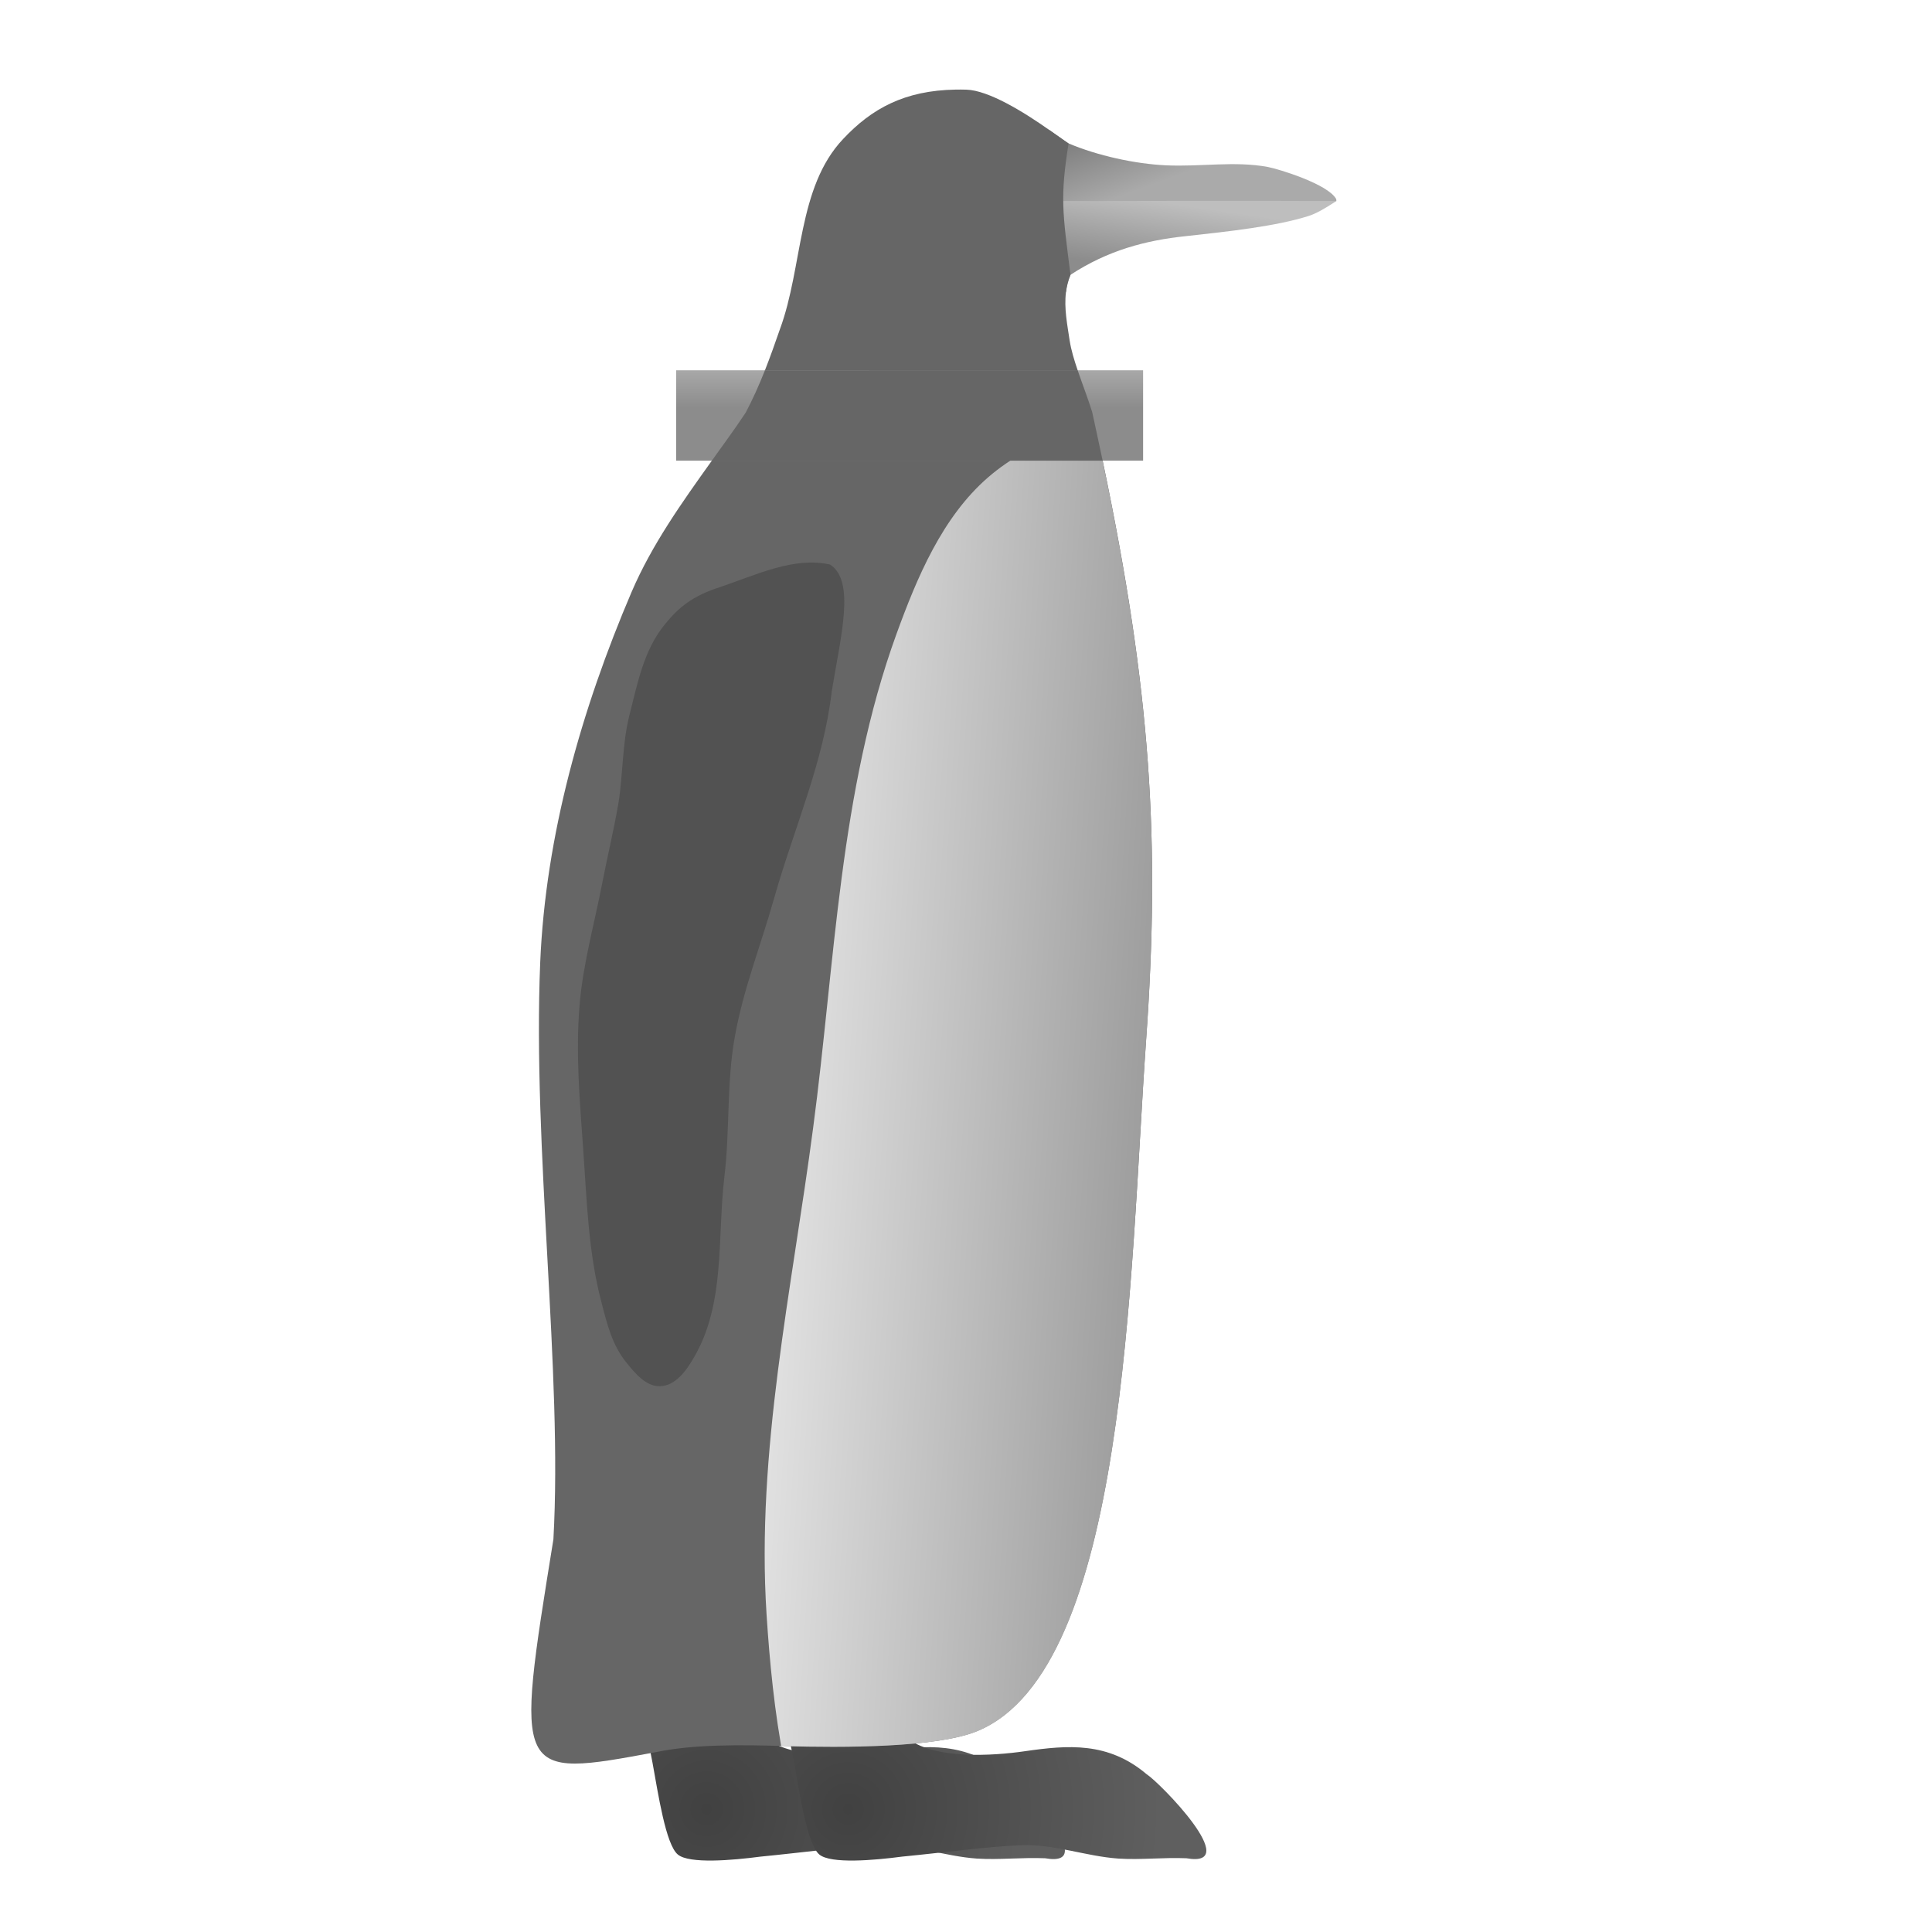
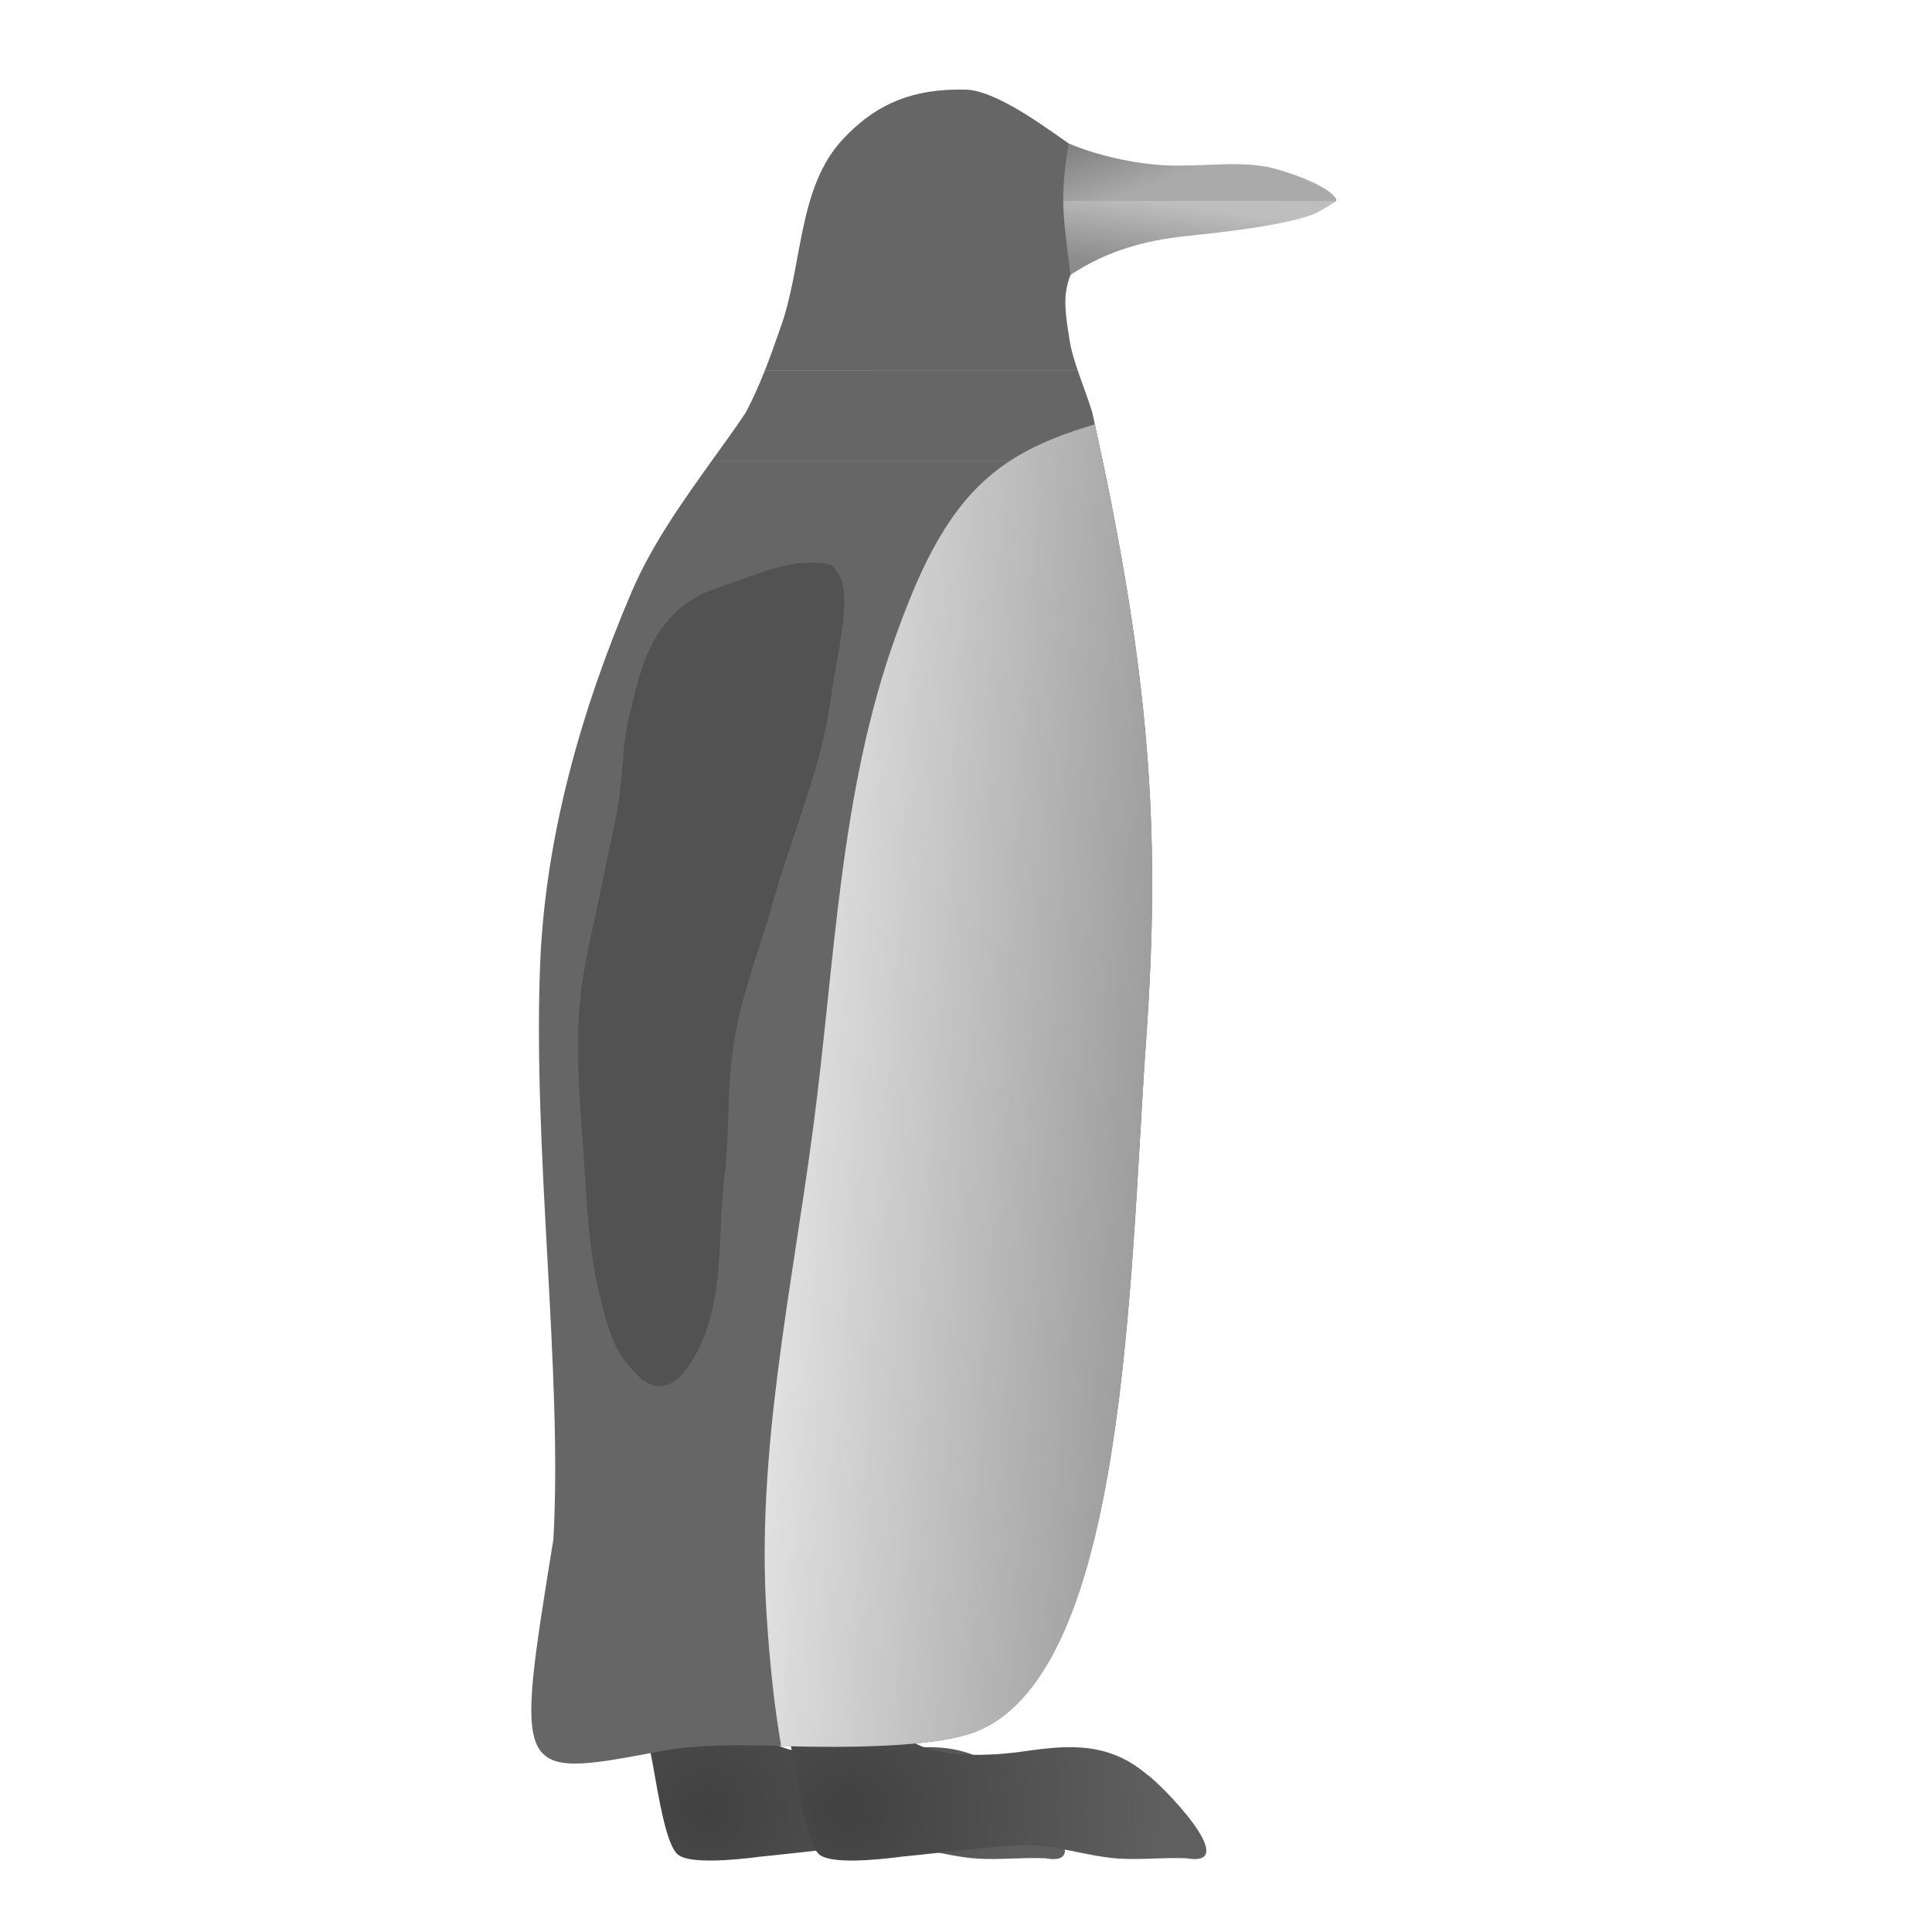
<svg xmlns="http://www.w3.org/2000/svg" xmlns:xlink="http://www.w3.org/1999/xlink" version="1.2" viewBox="0 0 1200 1200" width="1200" height="1200" id="svg62">
  <defs id="defs42">
    <linearGradient id="linearGradient1082" x1="451.8" y1="164.6" x2="457.9" y2="122.3" gradientUnits="userSpaceOnUse" spreadMethod="pad">
      <stop offset="0" stop-color="#8c8c8c" id="stop1078" />
      <stop offset="1" stop-color="#bebebe" id="stop1080" />
    </linearGradient>
    <linearGradient id="linearGradient1076" x1="451.8" y1="164.6" x2="457.9" y2="122.3" gradientUnits="userSpaceOnUse" spreadMethod="pad">
      <stop offset="0" stop-color="#8c8c8c" id="stop1072" />
      <stop offset="1" stop-color="#bebebe" id="stop1074" />
    </linearGradient>
    <linearGradient id="linearGradient1070" x1="451.8" y1="164.6" x2="457.9" y2="122.3" gradientUnits="userSpaceOnUse">
      <stop offset="0" stop-color="#8c8c8c" id="stop1066" />
      <stop offset="1" stop-color="#bebebe" id="stop1068" />
    </linearGradient>
    <linearGradient id="linearGradient1016" x1="451.8" y1="164.6" x2="457.9" y2="122.3" gradientUnits="userSpaceOnUse">
      <stop offset="0" stop-color="#8c8c8c" id="stop1012" />
      <stop offset="1" stop-color="#bebebe" id="stop1014" />
    </linearGradient>
    <radialGradient id="g1" cx="158.9" cy="1118.1" r="194.7" gradientUnits="userSpaceOnUse">
      <stop offset="0" stop-color="#414141" id="stop4" />
      <stop offset="1" stop-color="#5e5e5e" id="stop6" />
    </radialGradient>
    <linearGradient id="g2" x1="451.8" y1="164.6" x2="457.9" y2="122.3" gradientUnits="userSpaceOnUse" xlink:href="#linearGradient1082">
      <stop offset="0" stop-color="#8c8c8c" id="stop9" />
      <stop offset="1" stop-color="#bebebe" id="stop11" />
    </linearGradient>
    <linearGradient id="g3" x1="467.1" y1="45.9" x2="483.8" y2="91.7" gradientUnits="userSpaceOnUse">
      <stop offset="0" stop-color="#787878" id="stop14" />
      <stop offset="1" stop-color="#aaaaaa" id="stop16" />
    </linearGradient>
    <radialGradient id="g4" cx="246.8" cy="1118.1" r="194.6" gradientUnits="userSpaceOnUse">
      <stop offset="0" stop-color="#414141" id="stop19" />
      <stop offset="1" stop-color="#5f5f5f" id="stop21" />
    </radialGradient>
    <radialGradient id="g5" cx="343.9" cy="86.9" r="26.1" gradientUnits="userSpaceOnUse">
      <stop offset="0" stop-color="#ffffff" id="stop24" />
      <stop offset="1" stop-color="#969696" id="stop26" />
    </radialGradient>
    <radialGradient id="g6" cx="343.9" cy="86.5" r="14.1" gradientUnits="userSpaceOnUse">
      <stop offset="0" stop-color="#19191a" id="stop29" />
      <stop offset="1" stop-color="#4b4b4b" id="stop31" />
    </radialGradient>
    <clipPath clipPathUnits="userSpaceOnUse" id="cp1">
      <path d="m 181.09,250.08 c -25.66,38.95 -51.93,71.01 -68.81,111.11 -30.71,72.92 -53.51,151.35 -56.88,230.24 -4.69,116.1 13.78,254.56 8.02,358.16 -24.02,148.51 -26.24,149.16 64.37,133.04 23.31,-4.85 51.36,-4.5 79.93,-3.66 35.03,1.01 94.73,1.11 119.86,-9.51 92.7,-39.14 93.93,-283.24 104.28,-428.44 9.37,-131.64 2.39,-228.74 -33.62,-390.94 -42.17,3.69 -163.56,2.6 -217.15,0 z" id="path34" />
    </clipPath>
    <linearGradient id="g7" x1="150" y1="268.5" x2="513" y2="290.4" gradientUnits="userSpaceOnUse">
      <stop offset="0" stop-color="#fafafa" id="stop37" />
      <stop offset="1" stop-color="#8c8c8c" id="stop39" />
    </linearGradient>
-     <linearGradient xlink:href="#g2" id="linearGradient2490" gradientUnits="userSpaceOnUse" x1="446.746" y1="163.924" x2="446.746" y2="122.027" />
  </defs>
  <style id="style44">
		.s0 { fill: #525252 } 
		.s1 { fill: url(#g1) } 
		.s2 { fill: url(#g2) } 
		.s3 { fill: url(#g3) } 
		.s4 { fill: url(#g4) } 
		.s5 { fill: #666666 } 
		.s6 { fill: url(#g5) } 
		.s7 { fill: url(#g6) } 
		.s8 { fill: url(#g7) } 
	</style>
  <path id="Flipper_Back" class="s0" d="m 216.3,710.4 c 2.1,28.8 2.8,57.8 10.3,85.9 3,11.5 5.9,23.8 13.9,33.5 4.7,5.7 10.8,13.5 18.7,13.2 8.9,-0.3 14.9,-9.1 19,-15.9 17.7,-30.2 13,-67.3 17,-101.1 3.2,-26 1.2,-52.6 5.9,-78.4 4.6,-26.4 14.7,-51.7 22,-77.6 10.8,-38.5 27.7,-75.9 32.2,-115.5 5.2,-31.3 13.2,-61.6 -0.9,-70.8 -20,-4.7 -41.7,5.9 -61.5,12.6 -15.4,4.9 -23.3,11.3 -30.8,20.6 -12,14.6 -15.5,33.5 -20,51 -4,16.1 -3.4,32.8 -6.2,49 -2.4,15.1 -6.1,30 -8.9,44.9 -4.5,23 -10.9,45.6 -12.8,68.9 -2.1,26.4 0.2,53.2 2.1,79.7 z" transform="matrix(0.9999368,0,0,1.000004,280.0348,5.586516)" />
  <path id="Foot_Back" class="s1" d="m 125.3,1089.5 c 3.5,19.2 8.2,50.6 15.7,56.8 7.1,5.9 33.8,3.6 51.3,1.3 25.9,-2.5 53.9,-6.4 74.5,-7.1 20.3,-0.7 39.8,6.9 59.9,8.3 14.1,0.9 27.7,-0.8 42.4,-0.2 35.8,6.3 -17.1,-47.4 -24.6,-52.1 -24.1,-20.4 -49.2,-18.2 -75.7,-14.4 -20.7,3 -55.3,5 -72.1,-7.3 -7.7,-5.7 -10.7,-17.8 -13.6,-28.6 -10.4,-39.1 17.7,-90.3 6.5,-123.6 -9.7,-24.6 -21.9,-22.2 -37.7,-19.7 -23.4,3.6 -36.4,13.3 -44.7,30.2 -11.5,23.6 0,53.5 2.8,80 3,25.8 11.6,55.5 15.3,76.4 z" style="fill:url(#g1)" transform="matrix(0.9999368,0,0,1.000004,280.0348,5.586516)" />
  <path id="Beak_Lower" style="display:inline;fill:url(#g2)" class="s2" d="m 495.528,117.089 c -56.482,0.038 -103.256,2.331 -155.541,0.912 7.828,32.904 12.783,43.733 42.102,57.857 0.451,-3.605 1.31,-7.204 2.811,-10.758 23.2,-15.2 46.701,-21.4 71.501,-24 26.5,-2.9 56.201,-6.1 76.601,-12.6 5.8,-1.9 12.199,-6.101 16.999,-9.201 l -0.1,-1.299 c -18.713,-0.715 -36.743,-0.941 -54.373,-0.912 z" transform="matrix(0.9999368,0,0,1.000004,280.0348,5.586516)" />
  <path id="Beak_Upper" style="fill:url(#g3)" class="s3" d="m 371.799,75.2 c -18.199,14.547 -28.8,32.748 -31.813,44.1 70.031,0.103 145.846,-0.384 210.013,0 0,0 3.8e-4,-1.299 -0.1,-1.299 -5.1,-9.3 -35.701,-18.6 -42.501,-19.9 -20.7,-3.8 -41.199,2e-6 -63.199,-1 -19.3,-0.9 -42.5,-6.001 -60.5,-13.601 -0.068,0.034 -11.848,-8.341 -11.901,-8.3 z" transform="matrix(0.9999368,0,0,1.000004,280.0348,5.586516)" />
  <path id="Foot_Front" class="s4" d="m 213.3,1089.5 c 3.4,19.2 8.1,50.6 15.6,56.8 7.1,5.9 33.9,3.6 51.3,1.3 26,-2.5 53.9,-6.4 74.5,-7.1 20.3,-0.7 39.8,6.9 59.9,8.3 14.1,0.9 27.7,-0.8 42.3,-0.2 35.9,6.3 -17,-47.4 -24.6,-52.1 -24,-20.4 -49.1,-18.2 -75.6,-14.4 -20.5,3 -55.3,5 -72.1,-7.3 -7.7,-5.7 -10.7,-17.8 -13.6,-28.6 -10.3,-39.1 17.8,-90.3 6.6,-123.6 -9.8,-24.6 -22,-22.2 -37.8,-19.7 -23.4,3.6 -36.4,13.3 -44.6,30.2 -11.5,23.6 -0.3,53.5 2.8,80 3.1,25.8 11.5,55.5 15.3,76.4 z" style="fill:url(#g4)" transform="matrix(0.9999368,0,0,1.000004,280.0348,5.586516)" />
  <g id="Eye_Front" transform="matrix(0.9999368,0,0,1.000004,280.0348,5.586516)" style="display:inline">
    <path id="Eye_Base" class="s6" d="m 340.3,69.3 c -3.8,-0.3 -10.3,4.9 -13.5,8.3 -3.1,3.3 -4.8,6.5 -4.8,9.3 0.1,2.7 2,6 5.6,10.2 3.6,4.1 10.7,10.7 15.1,10.8 4.3,0.2 11.8,-6 16.1,-10 4.4,-3.9 7.6,-7.6 7.2,-9.7 -0.3,-2.2 -4.5,-5.3 -9.3,-9 -4.7,-3.6 -12.5,-9.7 -16.4,-9.9 z" style="fill:url(#g5)" />
    <path id="Eye_Cornea" class="s7" d="m 341.8,77.8 c -2.7,-0.1 -6.8,2.4 -8.9,4.2 -2.1,1.7 -3.2,3.4 -3.1,4.8 0,1.3 1.2,2.9 3.5,5.1 2.5,2.1 7.1,5.6 9.8,5.7 2.7,0 7.8,-3.3 10.3,-5.3 2.5,-2 3.8,-4 3.7,-5 -0.2,-1 -2.2,-2.7 -4.9,-4.5 -2.8,-1.9 -7.7,-4.9 -10.4,-5 z" style="fill:url(#g6)" />
  </g>
-   <path id="Head_Base-5" style="display:inline;fill:#666666" class="s5" d="M 313.647,50.06 C 281.674,50.583 261.324,61.95 243.699,80.7 215.099,110.9 218.8,159.899 204.4,198.899 c -3.032,8.742 -6.067,17.316 -9.308,25.514 -3.614,9.142 -7.485,17.836 -11.892,26.187 -6.958,10.532 -14.071,20.102 -21.089,29.937 -18.902,26.49 -37.121,52.001 -49.81,81.463 C 81.2,434.8 58.8,513.4 55.5,592.3 50.7,708.4 69.5,846.9 63.7,950.5 39.7,1099 39.3,1099.099 127.799,1082.599 c 23.3,-4.8 51.4,-4.499 79.9,-3.699 35.1,1 94.601,1.2 119.701,-9.5 92.7,-39.1 94.199,-283.201 104.399,-428.401 8.797,-123.247 3.319,-216.191 -26.924,-360.462 -1.631,-7.78 -3.333,-15.71 -5.11,-23.801 -0.483,-2.2 -0.971,-4.412 -1.465,-6.637 -2.639,-8.4 -6.076,-17.246 -8.948,-25.687 -2.169,-6.376 -4.016,-12.453 -4.953,-18.312 -1.474,-9.946 -3.574,-20.153 -2.311,-30.242 0.451,-3.605 1.31,-7.204 2.811,-10.758 -5.001,-39.16 -6.505,-48.203 -1.199,-81.599 -0.051,0.246 -8.101,-5.701 -11.901,-8.301 -16,-11.3 -37.799,-24.7 -51.599,-25.1 -2.237,-0.062 -4.422,-0.076 -6.553,-0.041 z" transform="matrix(0.9999368,0,0,1.000004,280.0351,5.58653)" />
+   <path id="Head_Base-5" style="display:inline;fill:#666666" class="s5" d="M 404.875 280.537 L 162.11 280.537 C 143.208 307.027 124.989 332.539 112.3 362 C 81.2 434.8 58.8 513.4 55.5 592.3 C 50.7 708.4 69.499 846.9 63.699 950.5 C 39.699 1099 39.299 1099.099 127.799 1082.599 C 151.099 1077.799 179.199 1078.1 207.699 1078.9 C 242.799 1079.9 302.3 1080.1 327.4 1069.4 C 420.099 1030.3 421.599 786.199 431.799 640.999 C 440.595 517.753 435.118 424.808 404.875 280.537 z " transform="matrix(0.9999368,0,0,1.000004,280.0351,5.58653)" />
+   <path id="Head_Base-5-1" style="display:inline;fill:#666666" class="s5" d="m 195.092,224.413 c -3.614,9.142 -7.486,17.836 -11.893,26.187 -6.958,10.532 -14.071,20.102 -21.089,29.937 h 242.765 c -1.631,-7.78 -3.333,-15.71 -5.11,-23.801 -0.483,-2.2 -0.971,-4.412 -1.465,-6.637 -2.639,-8.4 -6.076,-17.246 -8.948,-25.687 z" transform="matrix(0.9999368,0,0,1.000004,280.0351,5.58653)" />
+   <path id="path4512" style="display:inline;fill:#666666" class="s5" d="M 313.647 50.06 C 281.674 50.583 261.324 61.95 243.699 80.7 C 215.099 110.9 218.8 159.899 204.4 198.899 C 201.367 207.641 198.333 216.215 195.092 224.413 L 389.353 224.413 C 387.183 218.037 385.336 211.96 384.399 206.1 C 382.926 196.154 380.826 185.947 382.089 175.858 C 382.54 172.253 383.399 168.654 384.899 165.1 C 379.898 125.94 378.395 116.897 383.7 83.501 C 383.649 83.747 375.599 77.8 371.799 75.2 C 355.799 63.9 334 50.501 320.2 50.101 C 317.962 50.038 315.778 50.025 313.647 50.06 z " transform="matrix(0.9999368,0,0,1.000004,280.0351,5.58653)" />
  <g id="Clip-Path: Clip-Path:_Clipping-Groups" clip-path="url(#cp1)" transform="matrix(0.9999368,0,0,1.000004,280.0348,5.586516)">
    <g id="Clip-Path:_Clipping-Groups">
      <g id="Clipping-Groups">
        <g id="Torso-Clip">
          <path id="Belly-Gradient" class="s8" d="m 437.3,248 c -39.7,10.3 -75.5,18.5 -103.7,43 -28.4,24.7 -44,62 -56.8,97.2 -35.5,97.7 -38.1,204.2 -51.8,307 -13.2,100.3 -35.4,201 -28.9,301.9 3.7,58 12.4,129.4 38.8,169.9 H 596.4 V 250.1 c 0,0 -159,-2.2 -159.1,-2.1 z" style="fill:url(#g7)" />
        </g>
      </g>
    </g>
  </g>
  <path id="Flipper_Front" class="s0" d="m 82.2,708.1 c 2.3,31.9 3.1,64.2 11.4,95.4 3.3,12.8 6.6,26.5 15.5,37.3 5.1,6.3 12,14.9 20.9,14.6 9.8,-0.3 16.5,-10.1 20.9,-17.7 19.8,-33.6 14.5,-74.7 19,-112.3 3.5,-28.9 1.3,-58.4 6.5,-87.1 5.2,-29.4 16.4,-57.5 24.5,-86.3 12.1,-42.7 30.7,-84.3 35.7,-128.3 5.7,-34.6 14.7,-68.4 -1,-78.6 -22.1,-5.2 -46.3,6.5 -68.2,13.9 -17.3,5.5 -25.9,12.7 -34.3,23 -13.4,16.2 -17.2,37.2 -22.2,56.7 -4.5,17.8 -3.9,36.4 -6.8,54.5 -2.8,16.6 -6.9,33.2 -10.1,49.9 -4.9,25.4 -12.1,50.6 -14.1,76.4 -2.4,29.5 0.2,59.1 2.3,88.6 z" transform="matrix(0.9999368,0,0,1.000004,280.0348,5.586516)" />
-   <path id="path824" style="display:inline;fill:url(#linearGradient2490);fill-opacity:1" class="s2" d="M 283.633,196.697 H 573.651 l 0,-56.125 H 283.633 Z" transform="matrix(0.9999368,0,0,1.000004,136.3851,89.4277)" />
-   <path id="Head_Base-5-1" style="display:inline;fill:#666666" class="s5" d="m 195.092,224.413 c -3.614,9.142 -7.486,17.836 -11.893,26.187 -6.958,10.532 -14.071,20.102 -21.089,29.937 h 242.765 c -1.631,-7.78 -3.333,-15.71 -5.11,-23.801 -0.483,-2.2 -0.971,-4.412 -1.465,-6.637 -2.639,-8.4 -6.076,-17.246 -8.948,-25.687 z" transform="matrix(0.9999368,0,0,1.000004,280.0351,5.58653)" />
</svg>
